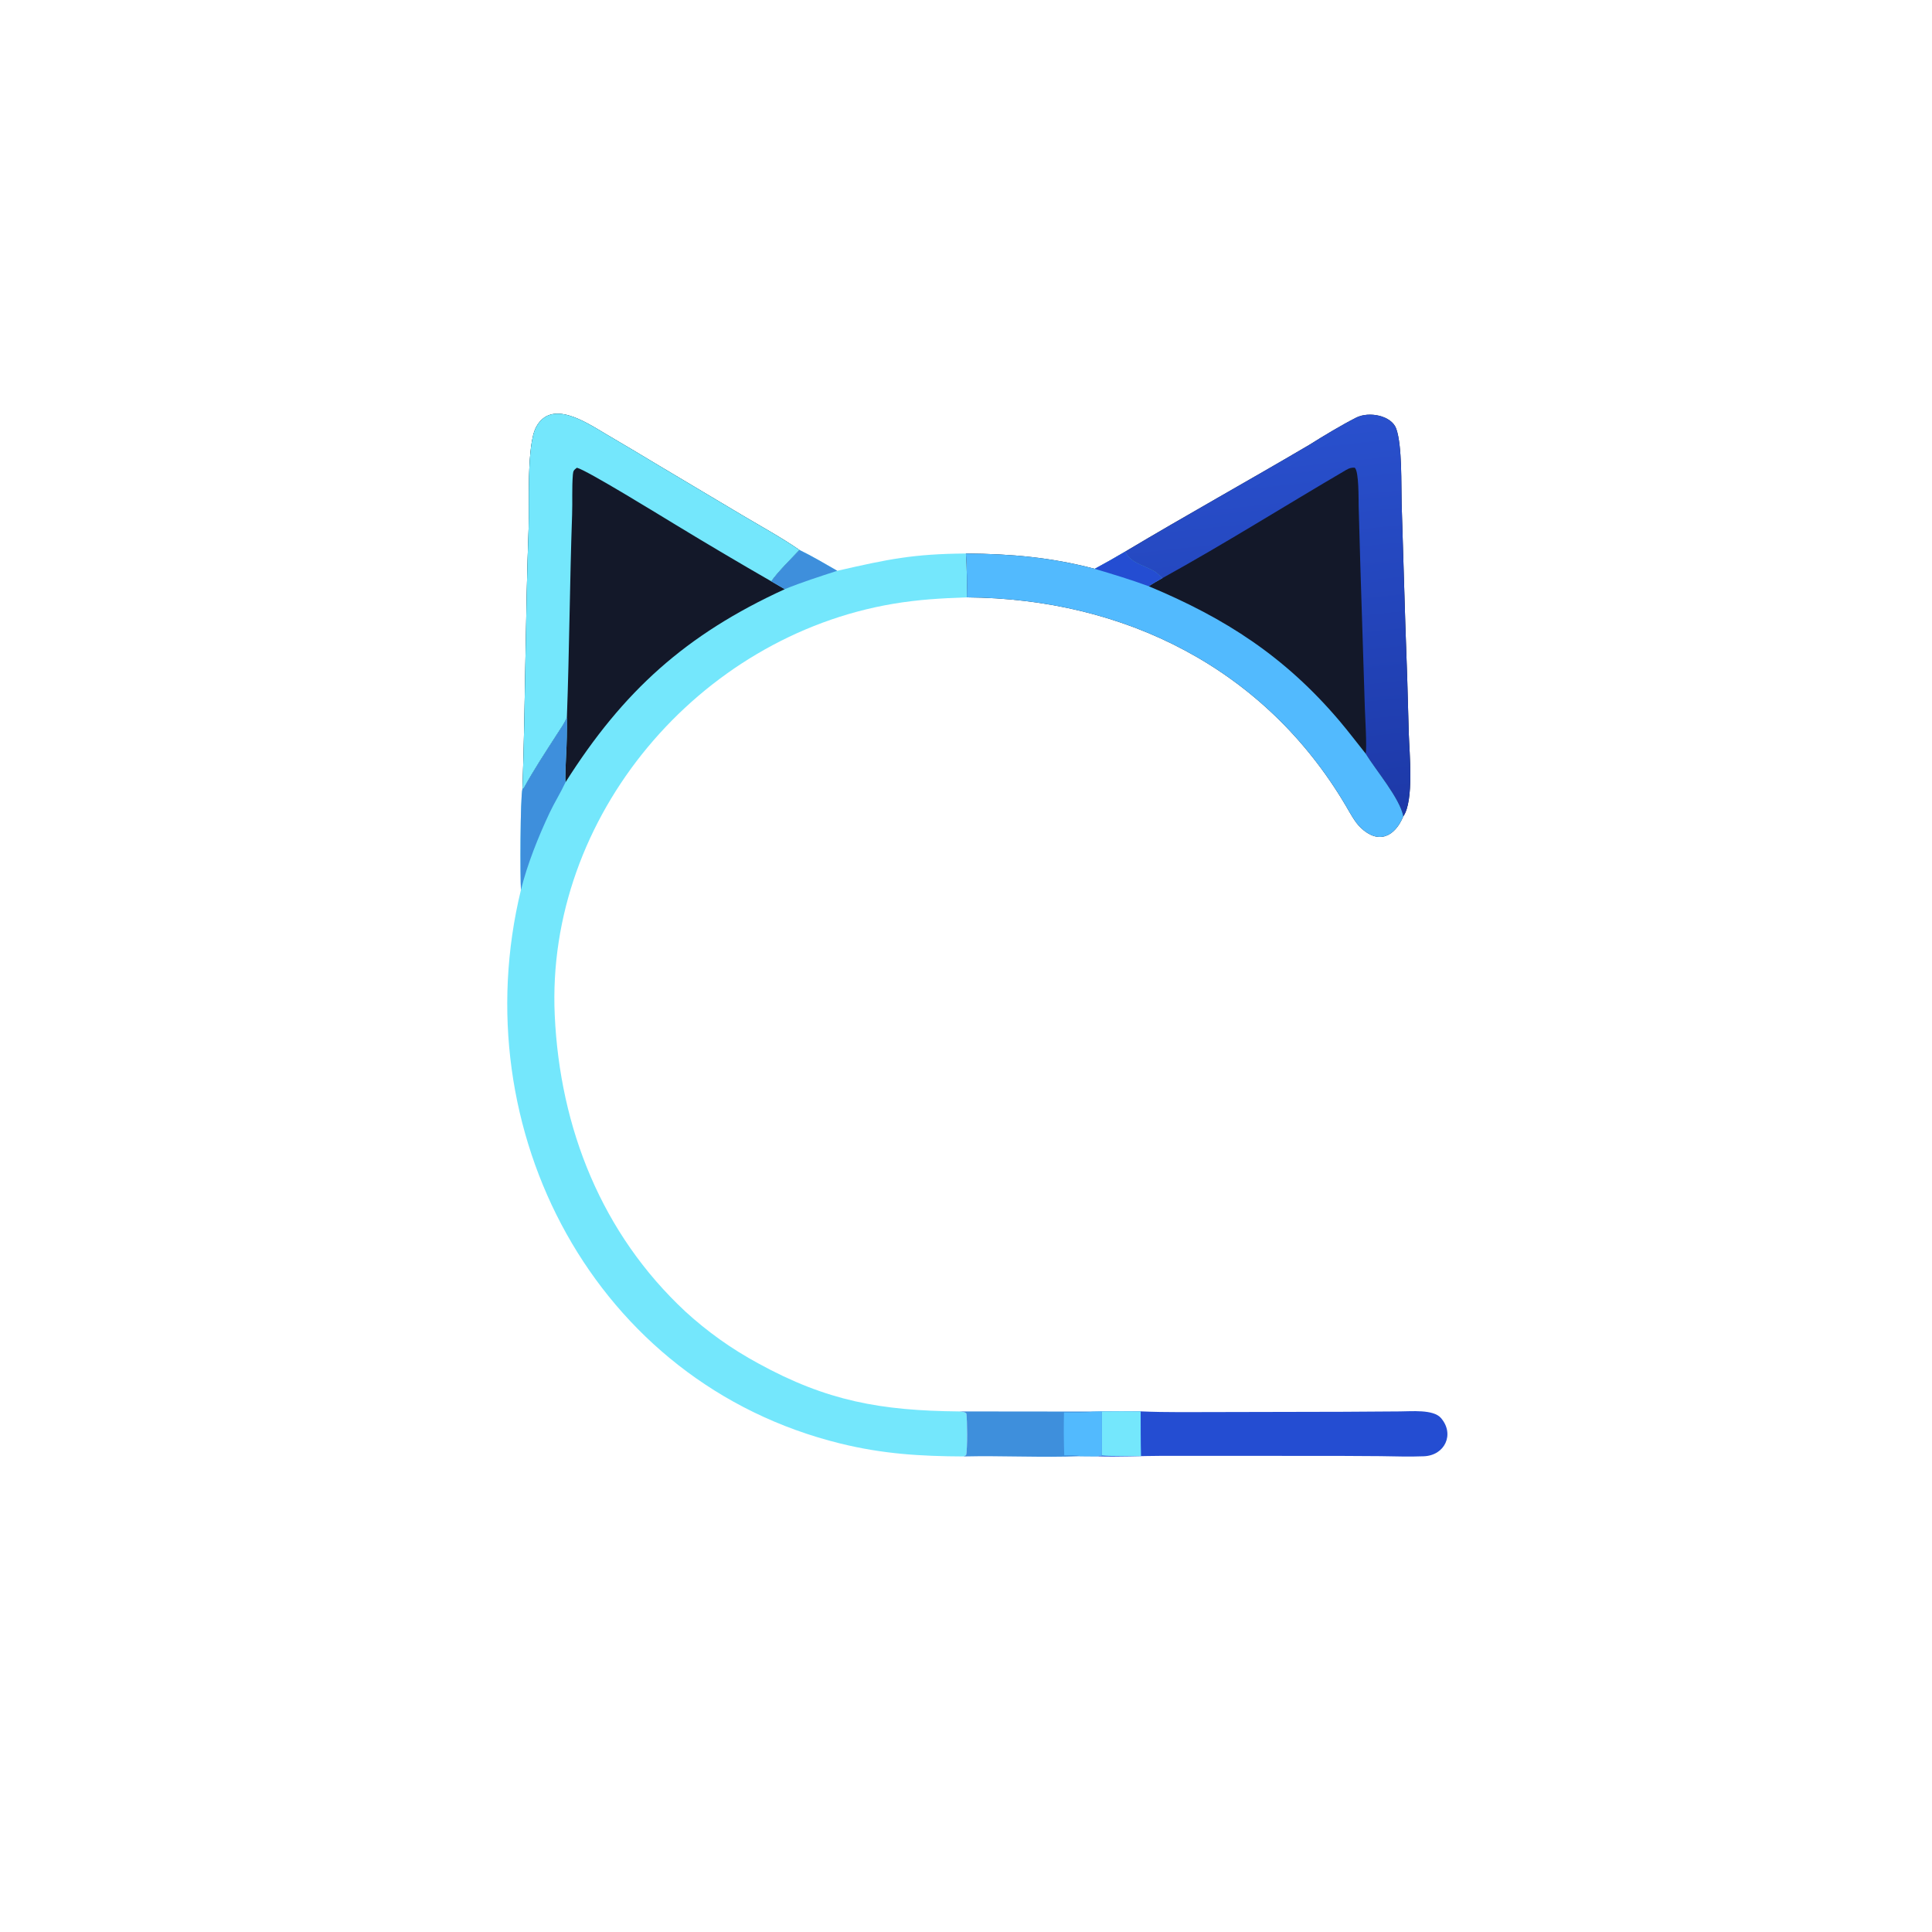
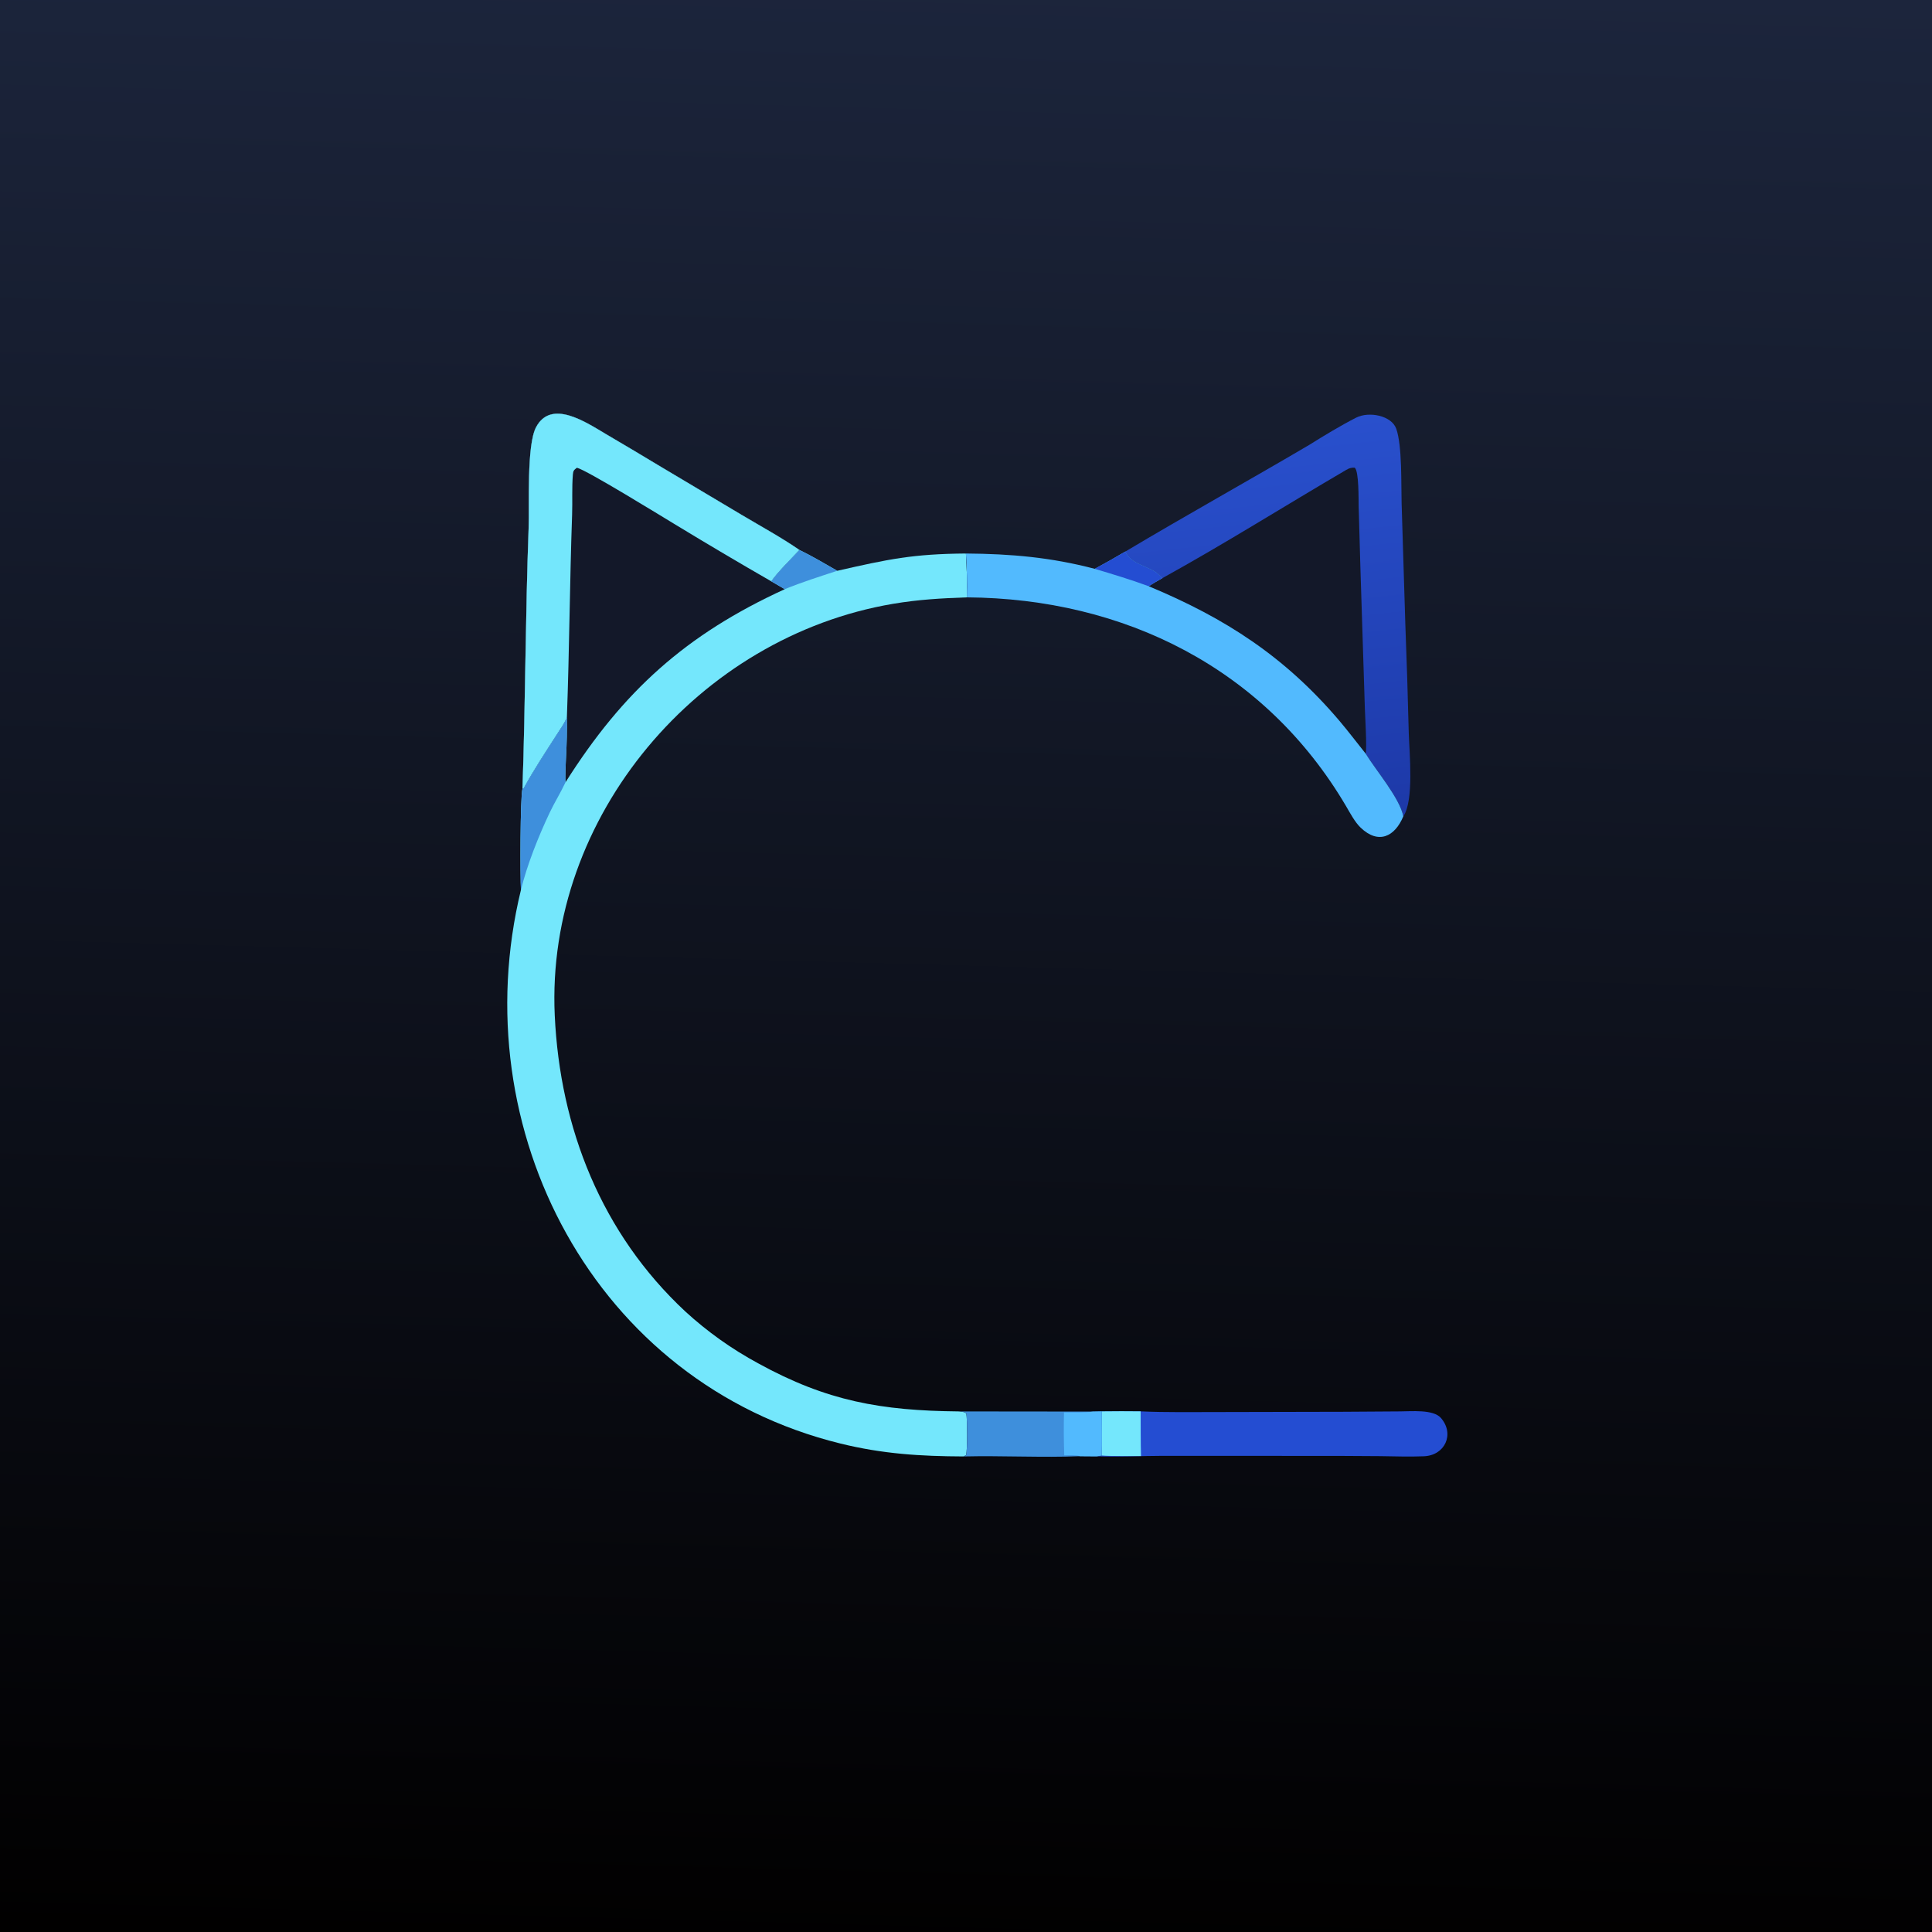
<svg xmlns="http://www.w3.org/2000/svg" version="1.1" style="display: block;" viewBox="0 0 2048 2048" width="1024" height="1024" preserveAspectRatio="none">
  <defs>
    <linearGradient id="Gradient1" gradientUnits="userSpaceOnUse" x1="1373.95" y1="871.156" x2="1329.44" y2="453.53">
      <stop class="stop0" offset="0" stop-opacity="1" stop-color="rgb(29,57,168)" />
      <stop class="stop1" offset="1" stop-opacity="1" stop-color="rgb(41,80,205)" />
    </linearGradient>
+     <linearGradient id="Gradient2" gradientUnits="userSpaceOnUse" x1="995.21" y1="2070.8" x2="1051.79" y2="-23.802">
+       <stop class="stop0" offset="0" stop-opacity="1" stop-color="rgb(1,0,0)" />
+       <stop class="stop1" offset="1" stop-opacity="1" stop-color="rgb(28,37,60)" />
+     </linearGradient>
  </defs>
+   <path transform="translate(0,0)" fill="url(#Gradient2)" d="M 0 0 L 2048 0 L 2048 2048 L 0 2048 L 0 0 z" />
  <path transform="translate(0,0)" fill="rgb(116,231,252)" d="M 553.833 836.014 C 557.011 744.062 556.94 651.743 560.362 559.603 C 561.229 536.25 558.113 471.954 568.229 452.876 C 584.256 422.648 621.12 447.584 642.214 460.078 C 660.809 470.988 679.338 482.011 697.8 493.146 L 786.52 545.986 C 806.332 557.77 828.589 569.931 847.462 583.008 C 860.834 589.459 874.574 597.638 887.54 605.059 C 941.669 592.757 967.439 587.199 1023.92 586.741 C 1024.95 602.213 1025.28 617.724 1024.89 633.226 C 997.773 634.173 973.576 635.537 946.803 640.054 C 740.643 674.842 578.357 865.489 588.054 1076.28 C 593.562 1196 637.831 1307.63 726.453 1390.21 C 749.811 1411.63 775.729 1430.08 803.617 1445.14 C 876.702 1485.36 934.097 1495.35 1016.47 1496.17 C 1020.08 1496.73 1022.16 1496.35 1024.35 1498.36 C 1025.38 1504.68 1025.64 1536.86 1024.08 1542.5 L 1021.47 1543.89 C 975.49 1543.7 935.625 1541.21 890.901 1530.21 C 629.877 1466.05 490.492 1197.27 552.213 943.344 C 551.362 930.924 551.377 845.901 553.833 836.014 z" />
  <path transform="translate(0,0)" fill="rgb(19,24,41)" d="M 553.833 836.014 L 555.149 835.62 C 566.097 815.621 578.419 797.094 590.71 777.934 C 594.108 772.638 598.854 766.081 600.929 760.322 C 601.092 774.844 600.816 787.678 600.024 802.183 C 599.745 807.288 598.932 824.766 599.449 829.276 C 660.483 732.7 727.08 672.513 831.922 624.546 L 817.617 616.258 C 823.879 606.949 838.979 592.013 847.462 583.008 C 828.589 569.931 806.332 557.77 786.52 545.986 L 697.8 493.146 C 679.338 482.011 660.809 470.988 642.214 460.078 C 621.12 447.584 584.256 422.648 568.229 452.876 C 558.113 471.954 561.229 536.25 560.362 559.603 C 556.94 651.743 557.011 744.062 553.833 836.014 z" />
  <path transform="translate(0,0)" fill="rgb(116,231,252)" d="M 553.833 836.014 C 557.011 744.062 556.94 651.743 560.362 559.603 C 561.229 536.25 558.113 471.954 568.229 452.876 C 584.256 422.648 621.12 447.584 642.214 460.078 C 660.809 470.988 679.338 482.011 697.8 493.146 L 786.52 545.986 C 806.332 557.77 828.589 569.931 847.462 583.008 C 838.979 592.013 823.879 606.949 817.617 616.258 C 783.52 596.642 749.664 576.613 716.055 556.173 C 700.398 546.752 621.908 498.277 611.537 495.823 C 608.449 498.258 607.616 498.797 607.27 503.073 C 606.133 517.122 606.954 531.376 606.462 545.442 C 603.958 617.035 603.557 688.744 600.929 760.322 C 598.854 766.081 594.108 772.638 590.71 777.934 C 578.419 797.094 566.097 815.621 555.149 835.62 L 553.833 836.014 z" />
  <path transform="translate(0,0)" fill="rgb(62,143,220)" d="M 553.833 836.014 L 555.149 835.62 C 566.097 815.621 578.419 797.094 590.71 777.934 C 594.108 772.638 598.854 766.081 600.929 760.322 C 601.092 774.844 600.816 787.678 600.024 802.183 C 599.745 807.288 598.932 824.766 599.449 829.276 C 594.35 840.248 587.627 850.959 582.676 861.452 C 570.789 886.647 558.907 916.215 552.213 943.344 C 551.362 930.924 551.377 845.901 553.833 836.014 z" />
  <path transform="translate(0,0)" fill="rgb(62,143,220)" d="M 847.462 583.008 C 860.834 589.459 874.574 597.638 887.54 605.059 C 869.055 611.095 849.863 617.18 831.922 624.546 L 817.617 616.258 C 823.879 606.949 838.979 592.013 847.462 583.008 z" />
  <path transform="translate(0,0)" fill="rgb(19,24,41)" d="M 1193.01 584.6 C 1257.31 546.22 1323.34 509.592 1387.91 471.564 C 1403.25 461.919 1421.85 450.706 1437.6 442.708 C 1451.19 435.807 1475.08 440.454 1480.07 454.431 C 1486.49 472.427 1485.21 514.293 1485.78 533.558 L 1489.68 660.731 C 1491.17 699.522 1492.4 738.323 1493.35 777.131 C 1493.97 798.182 1499.09 848.645 1487.57 865.343 C 1478.62 886.936 1461.2 895.471 1442.28 877.279 C 1436.13 871.368 1431.09 861.697 1426.7 854.247 C 1340.71 708.421 1191.63 634.369 1024.89 633.226 C 1025.28 617.724 1024.95 602.213 1023.92 586.741 C 1071.9 587.124 1113.71 590.719 1160.5 602.98 C 1171.98 596.811 1181.79 591.244 1193.01 584.6 z" />
  <path transform="translate(0,0)" fill="url(#Gradient1)" d="M 1193.01 584.6 C 1257.31 546.22 1323.34 509.592 1387.91 471.564 C 1403.25 461.919 1421.85 450.706 1437.6 442.708 C 1451.19 435.807 1475.08 440.454 1480.07 454.431 C 1486.49 472.427 1485.21 514.293 1485.78 533.558 L 1489.68 660.731 C 1491.17 699.522 1492.4 738.323 1493.35 777.131 C 1493.97 798.182 1499.09 848.645 1487.57 865.343 C 1483.9 846.206 1458.79 816.962 1447.7 798.935 C 1449.09 791.397 1447.04 759.92 1446.81 751.024 L 1442.05 600.73 L 1440.24 537.048 C 1440.04 529.633 1440.66 499.433 1436.04 495.76 C 1432.46 495.554 1430.19 496.286 1427.03 498.133 C 1362.32 535.984 1297.79 576.645 1232.22 612.821 C 1230.71 611.381 1226.3 607.119 1224.65 606.076 C 1214.44 599.601 1197.72 596.82 1193.01 584.6 z" />
  <path transform="translate(0,0)" fill="rgb(82,186,254)" d="M 1160.5 602.98 C 1171.98 596.811 1181.79 591.244 1193.01 584.6 C 1197.72 596.82 1214.44 599.601 1224.65 606.076 C 1226.3 607.119 1230.71 611.381 1232.22 612.821 C 1227.22 615.653 1222.51 618.241 1217.73 621.454 C 1299.14 655.357 1361.93 696.087 1419.4 763.579 C 1429.37 775.294 1438.13 787.031 1447.7 798.935 C 1458.79 816.962 1483.9 846.206 1487.57 865.343 C 1478.62 886.936 1461.2 895.471 1442.28 877.279 C 1436.13 871.368 1431.09 861.697 1426.7 854.247 C 1340.71 708.421 1191.63 634.369 1024.89 633.226 C 1025.28 617.724 1024.95 602.213 1023.92 586.741 C 1071.9 587.124 1113.71 590.719 1160.5 602.98 z" />
  <path transform="translate(0,0)" fill="rgb(36,77,210)" d="M 1160.5 602.98 C 1171.98 596.811 1181.79 591.244 1193.01 584.6 C 1197.72 596.82 1214.44 599.601 1224.65 606.076 C 1226.3 607.119 1230.71 611.381 1232.22 612.821 C 1227.22 615.653 1222.51 618.241 1217.73 621.454 C 1198.62 614.411 1179.95 608.809 1160.5 602.98 z" />
  <path transform="translate(0,0)" fill="rgb(36,77,210)" d="M 1167.95 1496.13 C 1181.68 1495.94 1195.41 1495.93 1209.14 1496.1 C 1235.95 1497.33 1265.88 1496.82 1292.92 1496.83 L 1424.27 1496.54 L 1483.79 1496.15 C 1495.62 1496.16 1519.26 1493.72 1527.4 1503.06 C 1542.3 1520.16 1531.7 1542.99 1509.12 1543.72 C 1493.33 1544.37 1478.41 1543.73 1463.02 1543.57 C 1434.97 1543.33 1406.91 1543.24 1378.85 1543.3 L 1233.06 1543.24 C 1209.81 1543.3 1185.7 1544.54 1162.49 1543.78 L 1167.88 1542.9 C 1168.25 1527.66 1167.97 1511.44 1167.95 1496.13 z" />
  <path transform="translate(0,0)" fill="rgb(116,231,252)" d="M 1167.95 1496.13 C 1181.68 1495.94 1195.41 1495.93 1209.14 1496.1 C 1209.21 1511.75 1209.09 1527.88 1209.51 1543.49 C 1200.04 1543.34 1175.87 1543.78 1167.88 1542.9 C 1168.25 1527.66 1167.97 1511.44 1167.95 1496.13 z" />
  <path transform="translate(0,0)" fill="rgb(62,143,220)" d="M 1016.47 1496.17 L 1158.55 1496.32 L 1167.95 1496.13 C 1167.97 1511.44 1168.25 1527.66 1167.88 1542.9 L 1162.49 1543.78 L 1144.77 1543.64 C 1105.28 1545.25 1061.64 1542.93 1021.47 1543.89 L 1024.08 1542.5 C 1025.64 1536.86 1025.38 1504.68 1024.35 1498.36 C 1022.16 1496.35 1020.08 1496.73 1016.47 1496.17 z" />
  <path transform="translate(0,0)" fill="rgb(82,186,254)" d="M 1158.55 1496.32 L 1167.95 1496.13 C 1167.97 1511.44 1168.25 1527.66 1167.88 1542.9 L 1162.49 1543.78 L 1144.77 1543.64 C 1141.63 1542.26 1132.2 1542.72 1128.14 1542.71 C 1127.61 1527.55 1127.52 1512.37 1127.88 1497.21 C 1135.73 1497.17 1151.4 1497.65 1158.55 1496.32 z" />
</svg>
